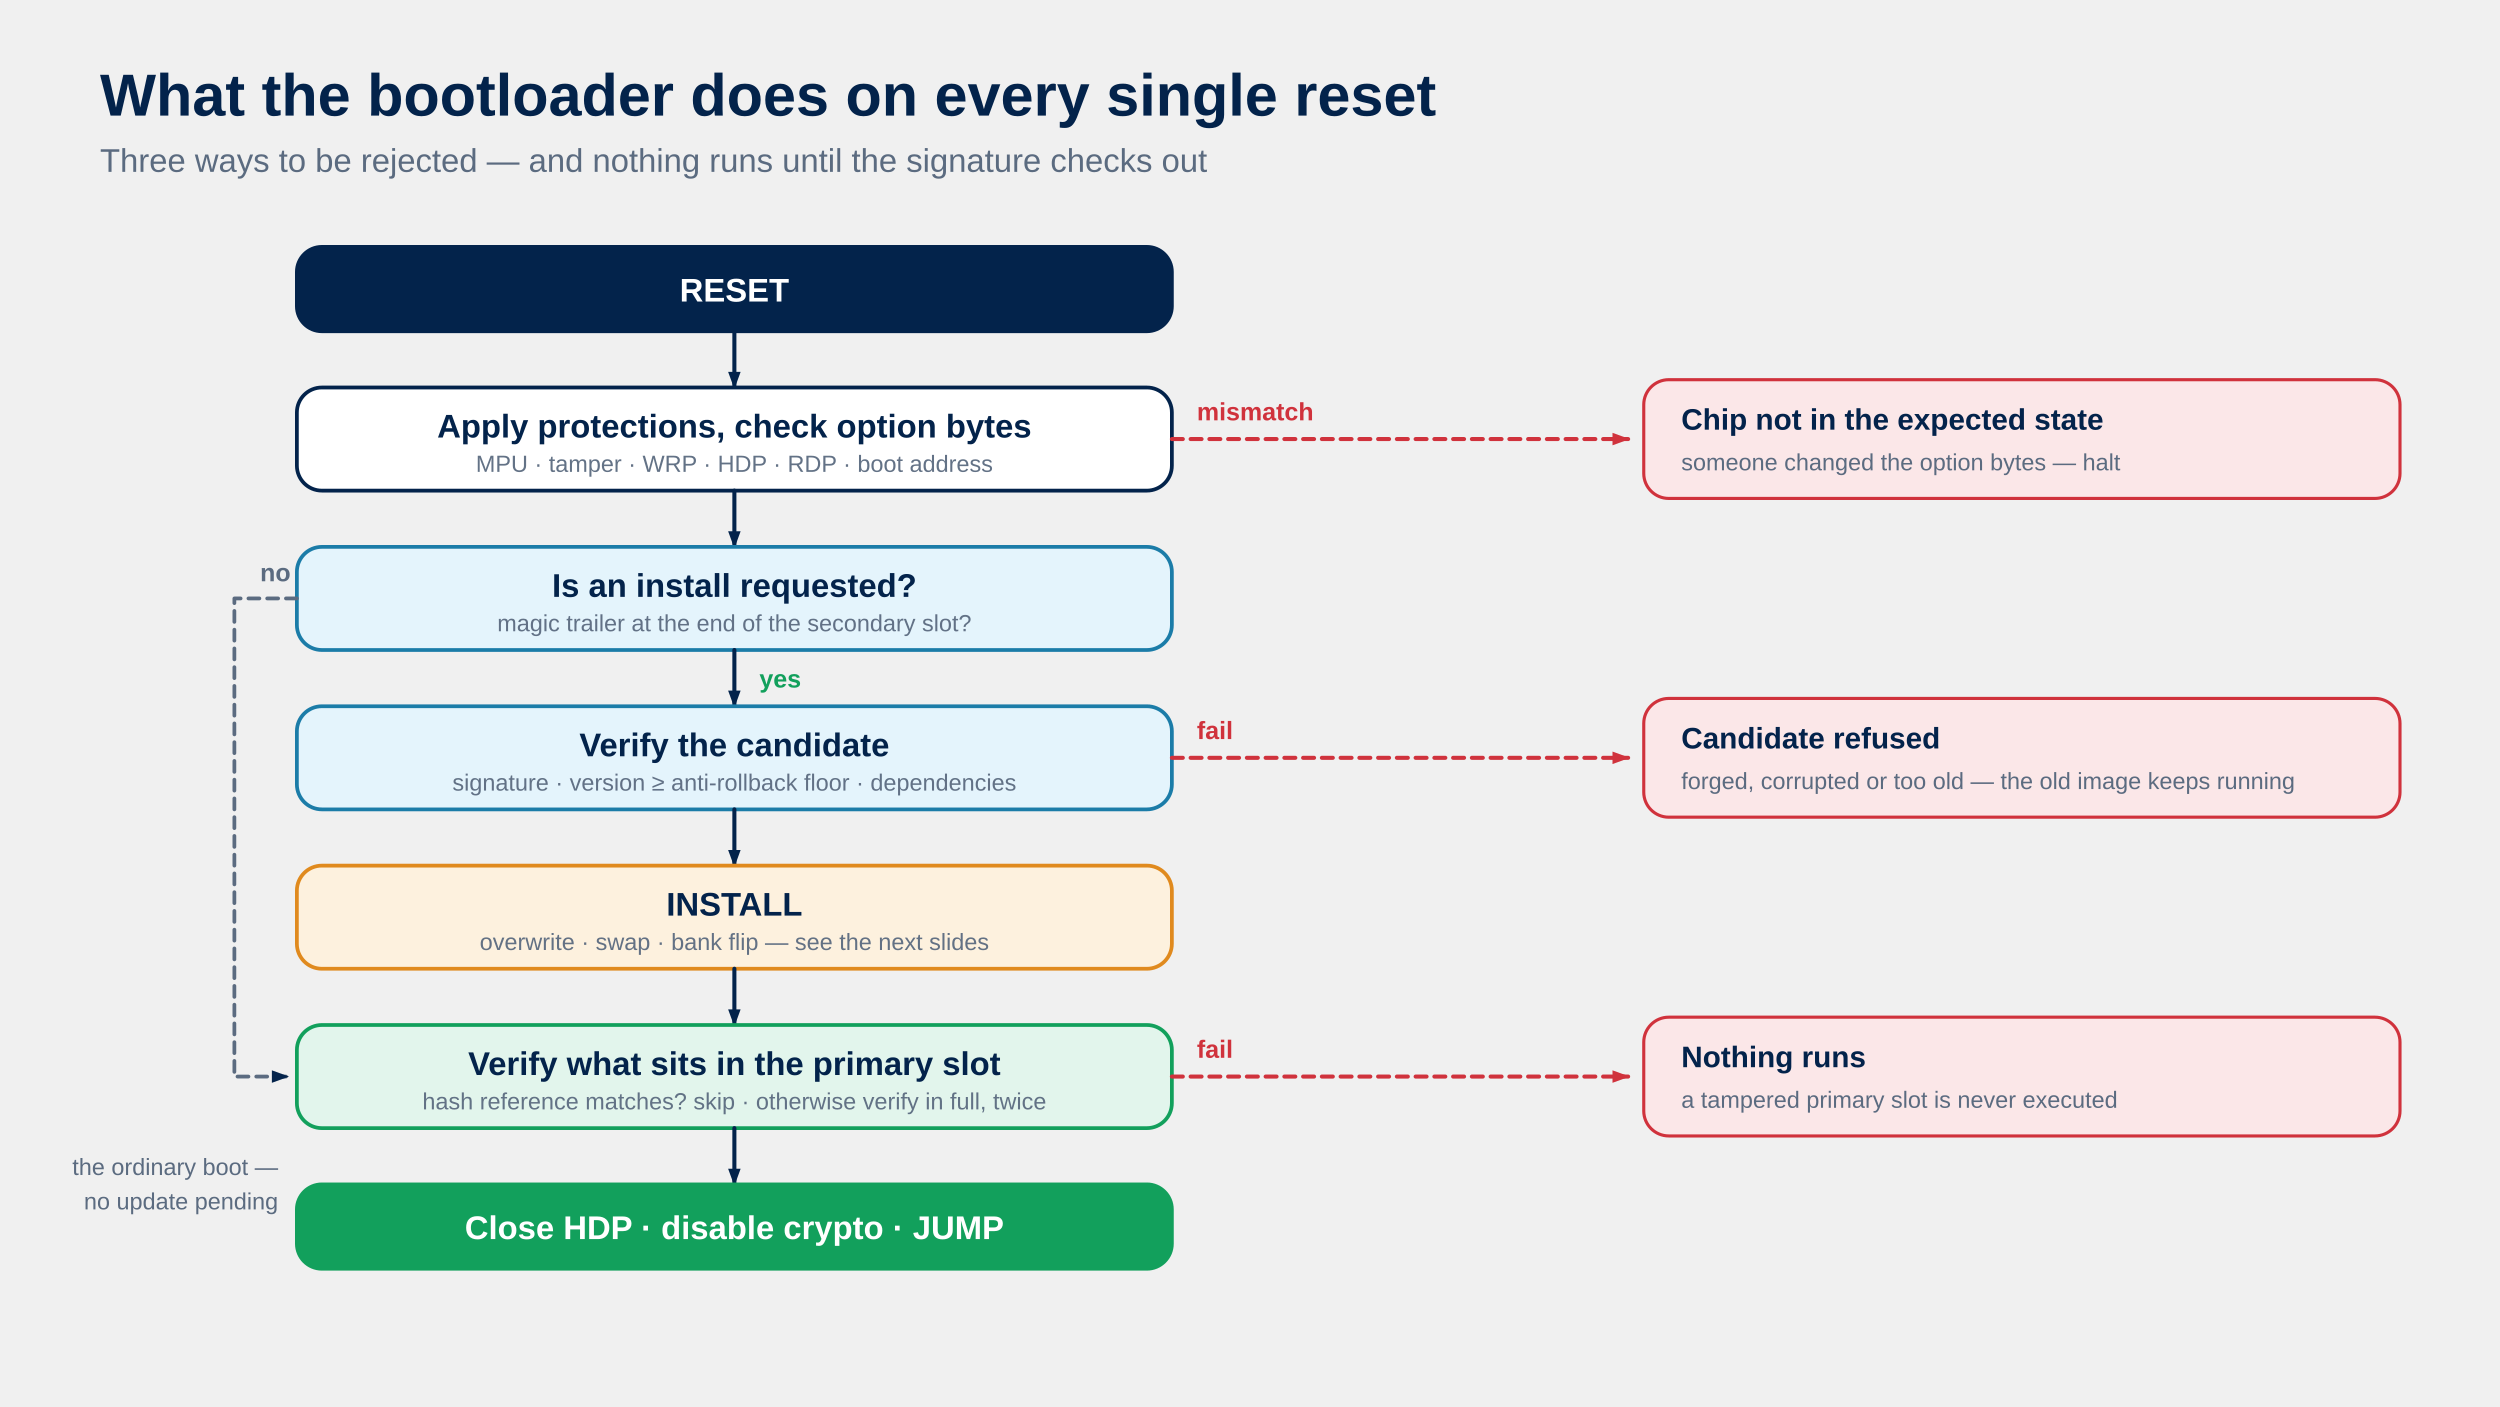
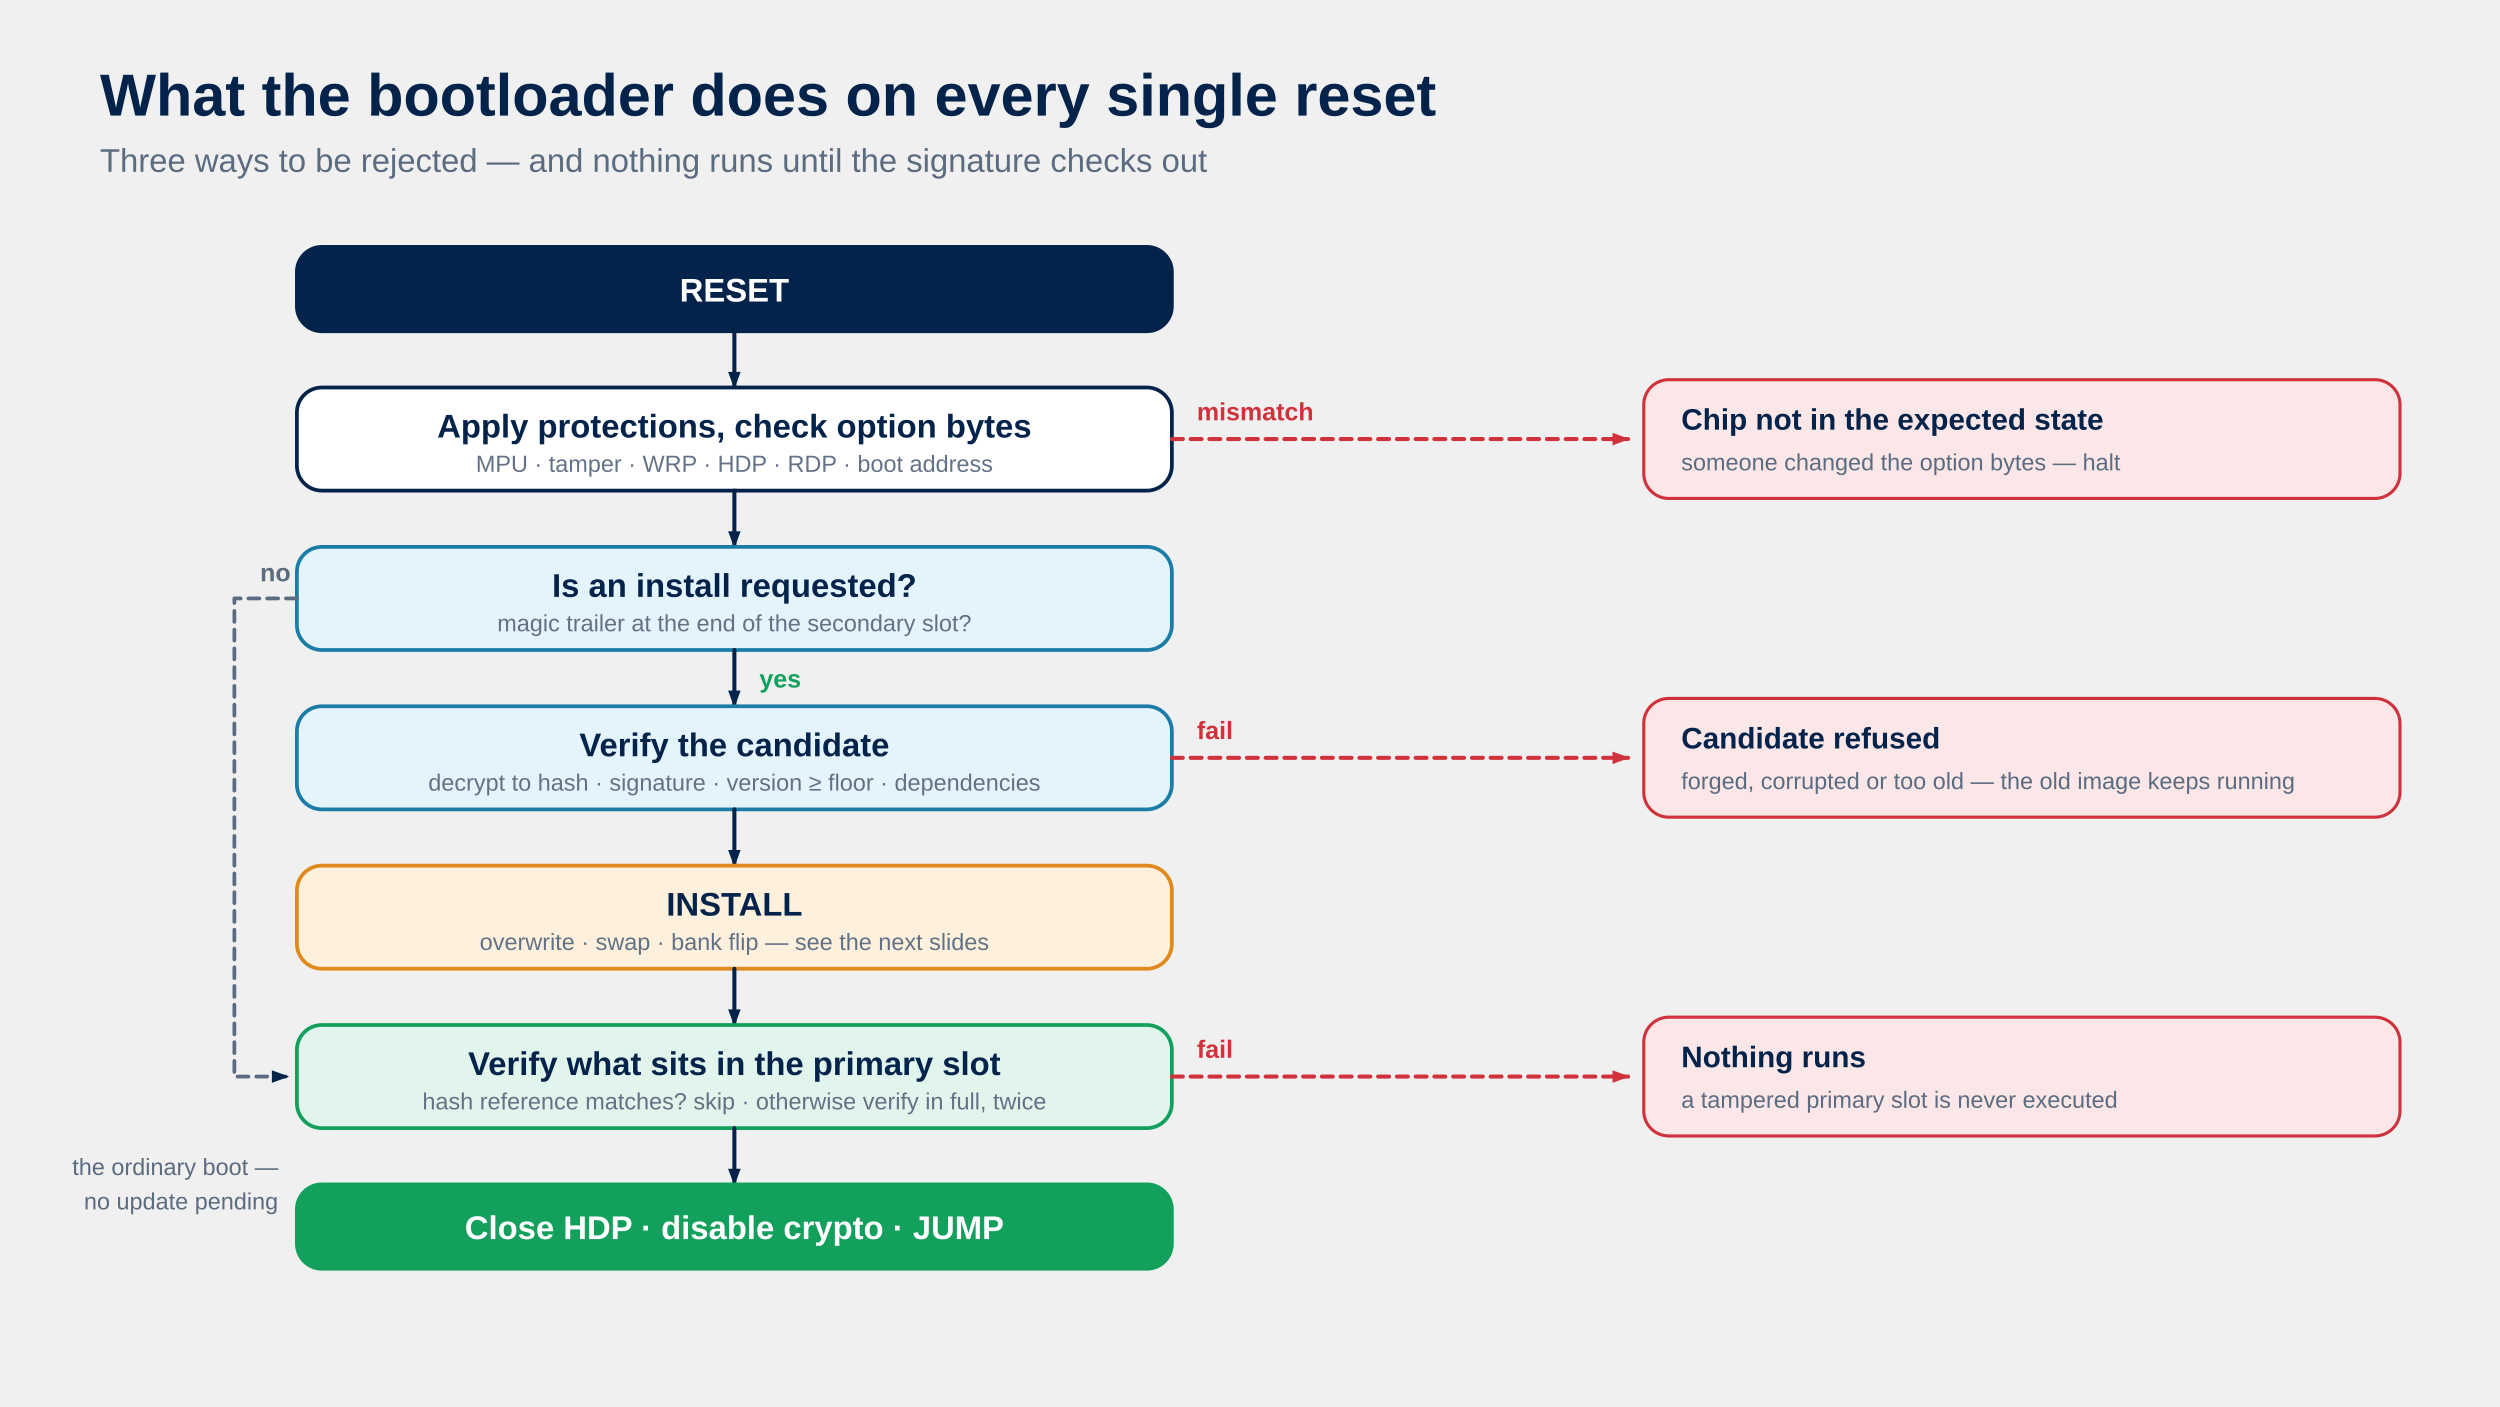
<svg xmlns="http://www.w3.org/2000/svg" width="1600" height="900" viewBox="0 0 1600 900" font-family="Segoe UI, Arial, Helvetica, sans-serif">
  <defs>
    <marker id="ar" markerWidth="11" markerHeight="8" refX="10" refY="4" orient="auto" markerUnits="userSpaceOnUse">
      <path d="M0,0 L11,4 L0,8 Z" fill="context-stroke" />
    </marker>
    <marker id="arInk" markerWidth="11" markerHeight="8" refX="10" refY="4" orient="auto" markerUnits="userSpaceOnUse">
      <path d="M0,0 L11,4 L0,8 Z" fill="#03234B" />
    </marker>
    <marker id="arRed" markerWidth="11" markerHeight="8" refX="10" refY="4" orient="auto" markerUnits="userSpaceOnUse">
      <path d="M0,0 L11,4 L0,8 Z" fill="#D0323C" />
    </marker>
    <marker id="arGreen" markerWidth="11" markerHeight="8" refX="10" refY="4" orient="auto" markerUnits="userSpaceOnUse">
      <path d="M0,0 L11,4 L0,8 Z" fill="#12A05C" />
    </marker>
    <marker id="arCyan" markerWidth="11" markerHeight="8" refX="10" refY="4" orient="auto" markerUnits="userSpaceOnUse">
      <path d="M0,0 L11,4 L0,8 Z" fill="#1B7CA8" />
    </marker>
    <pattern id="hatch" width="9" height="9" patternTransform="rotate(45)" patternUnits="userSpaceOnUse">
      <rect width="9" height="9" fill="#FDF1DE" />
      <line x1="0" y1="0" x2="0" y2="9" stroke="#E08A1E" stroke-width="3.5" opacity="0.55" />
    </pattern>
    <pattern id="hatchGray" width="9" height="9" patternTransform="rotate(45)" patternUnits="userSpaceOnUse">
      <rect width="9" height="9" fill="#EFF3F7" />
      <line x1="0" y1="0" x2="0" y2="9" stroke="#C6D0DB" stroke-width="3.5" />
    </pattern>
  </defs>
  <text x="64" y="74" font-size="38" fill="#03234B" text-anchor="start" font-weight="700" font-family="Segoe UI, Arial, Helvetica, sans-serif">What the bootloader does on every single reset</text>
  <text x="64" y="110" font-size="21" fill="#5B6B80" text-anchor="start" font-weight="400" font-family="Segoe UI, Arial, Helvetica, sans-serif">Three ways to be rejected — and nothing runs until the signature checks out</text>
  <rect x="190.0" y="158" width="560" height="54" rx="16" fill="#03234B" stroke="#03234B" stroke-width="2.4" />
  <text x="470" y="193.0" font-size="21" fill="#FFFFFF" text-anchor="middle" font-weight="700" font-family="Segoe UI, Arial, Helvetica, sans-serif">RESET</text>
  <line x1="470" y1="212" x2="470" y2="248" stroke="#03234B" stroke-width="2.6" stroke-linecap="round" marker-end="url(#arInk)" />
  <rect x="190.0" y="248" width="560" height="66" rx="16" fill="#FFFFFF" stroke="#03234B" stroke-width="2.4" />
  <text x="470" y="280" font-size="21" fill="#03234B" text-anchor="middle" font-weight="700" font-family="Segoe UI, Arial, Helvetica, sans-serif">Apply protections, check option bytes</text>
  <text x="470" y="302" font-size="15" fill="#5B6B80" text-anchor="middle" font-weight="400" font-family="Segoe UI, Arial, Helvetica, sans-serif" opacity="0.95">MPU · tamper · WRP · HDP · RDP · boot address</text>
  <line x1="750.0" y1="281" x2="1042" y2="281" stroke="#D0323C" stroke-width="2.6" stroke-linecap="round" stroke-dasharray="7 5" marker-end="url(#arRed)" />
  <text x="766.0" y="269" font-size="16" fill="#D0323C" text-anchor="start" font-weight="700" font-family="Segoe UI, Arial, Helvetica, sans-serif">mismatch</text>
  <rect x="1052" y="243" width="484" height="76" rx="16" fill="#FBE7E8" stroke="#D0323C" stroke-width="2" />
  <text x="1076" y="275" font-size="19" fill="#03234B" text-anchor="start" font-weight="700" font-family="Segoe UI, Arial, Helvetica, sans-serif">Chip not in the expected state</text>
  <text x="1076" y="301" font-size="15" fill="#5B6B80" text-anchor="start" font-weight="400" font-family="Segoe UI, Arial, Helvetica, sans-serif">someone changed the option bytes — halt</text>
  <line x1="470" y1="314" x2="470" y2="350" stroke="#03234B" stroke-width="2.6" stroke-linecap="round" marker-end="url(#arInk)" />
  <rect x="190.0" y="350" width="560" height="66" rx="16" fill="#E4F4FC" stroke="#1B7CA8" stroke-width="2.4" />
  <text x="470" y="382" font-size="21" fill="#03234B" text-anchor="middle" font-weight="700" font-family="Segoe UI, Arial, Helvetica, sans-serif">Is an install requested?</text>
  <text x="470" y="404" font-size="15" fill="#5B6B80" text-anchor="middle" font-weight="400" font-family="Segoe UI, Arial, Helvetica, sans-serif" opacity="0.95">magic trailer at the end of the secondary slot?</text>
  <line x1="470" y1="416" x2="470" y2="452" stroke="#03234B" stroke-width="2.6" stroke-linecap="round" marker-end="url(#arInk)" />
  <text x="486" y="440.0" font-size="16" fill="#12A05C" text-anchor="start" font-weight="700" font-family="Segoe UI, Arial, Helvetica, sans-serif">yes</text>
  <rect x="190.0" y="452" width="560" height="66" rx="16" fill="#E4F4FC" stroke="#1B7CA8" stroke-width="2.4" />
  <text x="470" y="484" font-size="21" fill="#03234B" text-anchor="middle" font-weight="700" font-family="Segoe UI, Arial, Helvetica, sans-serif">Verify the candidate</text>
-   <text x="470" y="506" font-size="15" fill="#5B6B80" text-anchor="middle" font-weight="400" font-family="Segoe UI, Arial, Helvetica, sans-serif" opacity="0.95">signature · version ≥ anti-rollback floor · dependencies</text>
+   <text x="470" y="506" font-size="15" fill="#5B6B80" text-anchor="middle" font-weight="400" font-family="Segoe UI, Arial, Helvetica, sans-serif" opacity="0.95">decrypt to hash · signature · version ≥ floor · dependencies</text>
  <line x1="750.0" y1="485" x2="1042" y2="485" stroke="#D0323C" stroke-width="2.6" stroke-linecap="round" stroke-dasharray="7 5" marker-end="url(#arRed)" />
  <text x="766.0" y="473" font-size="16" fill="#D0323C" text-anchor="start" font-weight="700" font-family="Segoe UI, Arial, Helvetica, sans-serif">fail</text>
  <rect x="1052" y="447" width="484" height="76" rx="16" fill="#FBE7E8" stroke="#D0323C" stroke-width="2" />
  <text x="1076" y="479" font-size="19" fill="#03234B" text-anchor="start" font-weight="700" font-family="Segoe UI, Arial, Helvetica, sans-serif">Candidate refused</text>
  <text x="1076" y="505" font-size="15" fill="#5B6B80" text-anchor="start" font-weight="400" font-family="Segoe UI, Arial, Helvetica, sans-serif">forged, corrupted or too old — the old image keeps running</text>
  <line x1="470" y1="518" x2="470" y2="554" stroke="#03234B" stroke-width="2.6" stroke-linecap="round" marker-end="url(#arInk)" />
  <rect x="190.0" y="554" width="560" height="66" rx="16" fill="#FDF1DE" stroke="#E08A1E" stroke-width="2.4" />
  <text x="470" y="586" font-size="21" fill="#03234B" text-anchor="middle" font-weight="700" font-family="Segoe UI, Arial, Helvetica, sans-serif">INSTALL</text>
  <text x="470" y="608" font-size="15" fill="#5B6B80" text-anchor="middle" font-weight="400" font-family="Segoe UI, Arial, Helvetica, sans-serif" opacity="0.95">overwrite · swap · bank flip — see the next slides</text>
  <line x1="470" y1="620" x2="470" y2="656" stroke="#03234B" stroke-width="2.6" stroke-linecap="round" marker-end="url(#arInk)" />
  <rect x="190.0" y="656" width="560" height="66" rx="16" fill="#E2F5EC" stroke="#12A05C" stroke-width="2.4" />
  <text x="470" y="688" font-size="21" fill="#03234B" text-anchor="middle" font-weight="700" font-family="Segoe UI, Arial, Helvetica, sans-serif">Verify what sits in the primary slot</text>
  <text x="470" y="710" font-size="15" fill="#5B6B80" text-anchor="middle" font-weight="400" font-family="Segoe UI, Arial, Helvetica, sans-serif" opacity="0.95">hash reference matches? skip · otherwise verify in full, twice</text>
  <line x1="750.0" y1="689" x2="1042" y2="689" stroke="#D0323C" stroke-width="2.6" stroke-linecap="round" stroke-dasharray="7 5" marker-end="url(#arRed)" />
  <text x="766.0" y="677" font-size="16" fill="#D0323C" text-anchor="start" font-weight="700" font-family="Segoe UI, Arial, Helvetica, sans-serif">fail</text>
  <rect x="1052" y="651" width="484" height="76" rx="16" fill="#FBE7E8" stroke="#D0323C" stroke-width="2" />
  <text x="1076" y="683" font-size="19" fill="#03234B" text-anchor="start" font-weight="700" font-family="Segoe UI, Arial, Helvetica, sans-serif">Nothing runs</text>
  <text x="1076" y="709" font-size="15" fill="#5B6B80" text-anchor="start" font-weight="400" font-family="Segoe UI, Arial, Helvetica, sans-serif">a tampered primary slot is never executed</text>
  <line x1="470" y1="722" x2="470" y2="758" stroke="#03234B" stroke-width="2.6" stroke-linecap="round" marker-end="url(#arInk)" />
  <rect x="190.0" y="758" width="560" height="54" rx="16" fill="#12A05C" stroke="#12A05C" stroke-width="2.4" />
  <text x="470" y="793.0" font-size="21" fill="#FFFFFF" text-anchor="middle" font-weight="700" font-family="Segoe UI, Arial, Helvetica, sans-serif">Close HDP · disable crypto · JUMP</text>
  <path d="M190.0,383 L150,383 L150,689 L184.0,689" fill="none" stroke="#5B6B80" stroke-width="2.4" stroke-linecap="round" stroke-linejoin="round" stroke-dasharray="7 5" marker-end="url(#arInk)" />
  <text x="186" y="372" font-size="16" fill="#5B6B80" text-anchor="end" font-weight="700" font-family="Segoe UI, Arial, Helvetica, sans-serif">no</text>
  <text x="178" y="752" font-size="15" fill="#5B6B80" text-anchor="end" font-weight="400" font-family="Segoe UI, Arial, Helvetica, sans-serif">the ordinary boot —</text>
  <text x="178" y="774" font-size="15" fill="#5B6B80" text-anchor="end" font-weight="400" font-family="Segoe UI, Arial, Helvetica, sans-serif">no update pending</text>
</svg>
